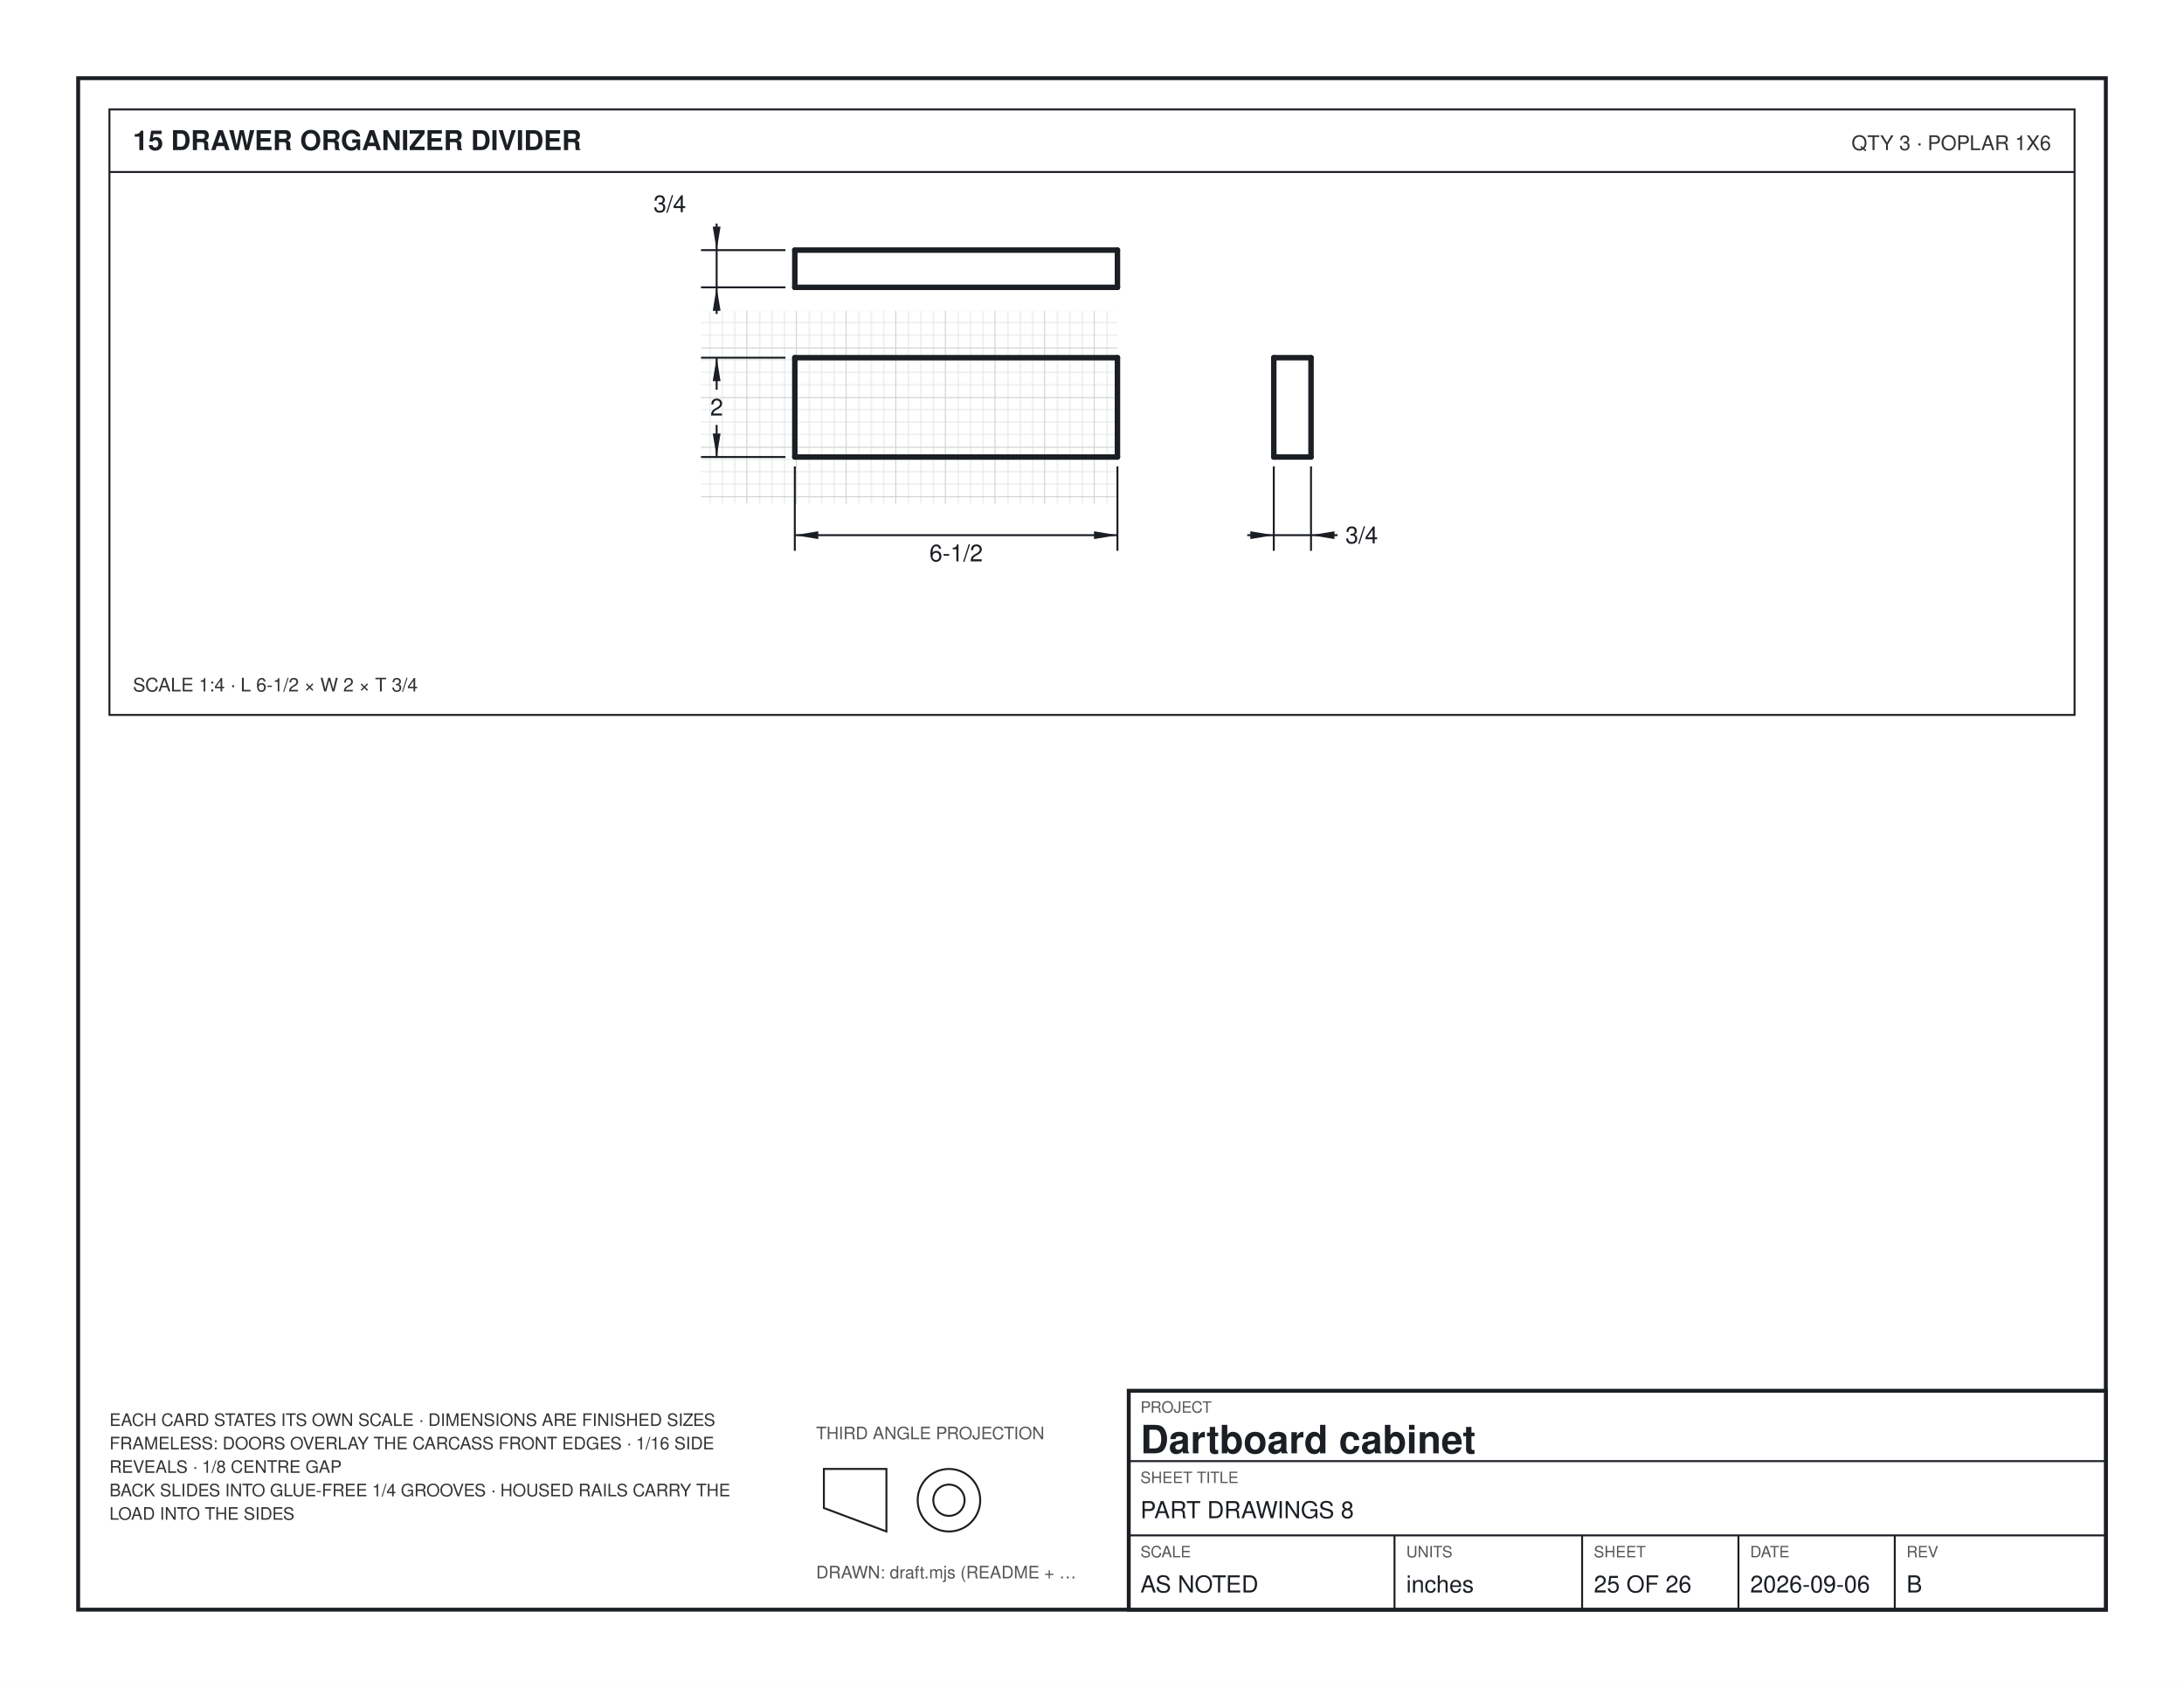
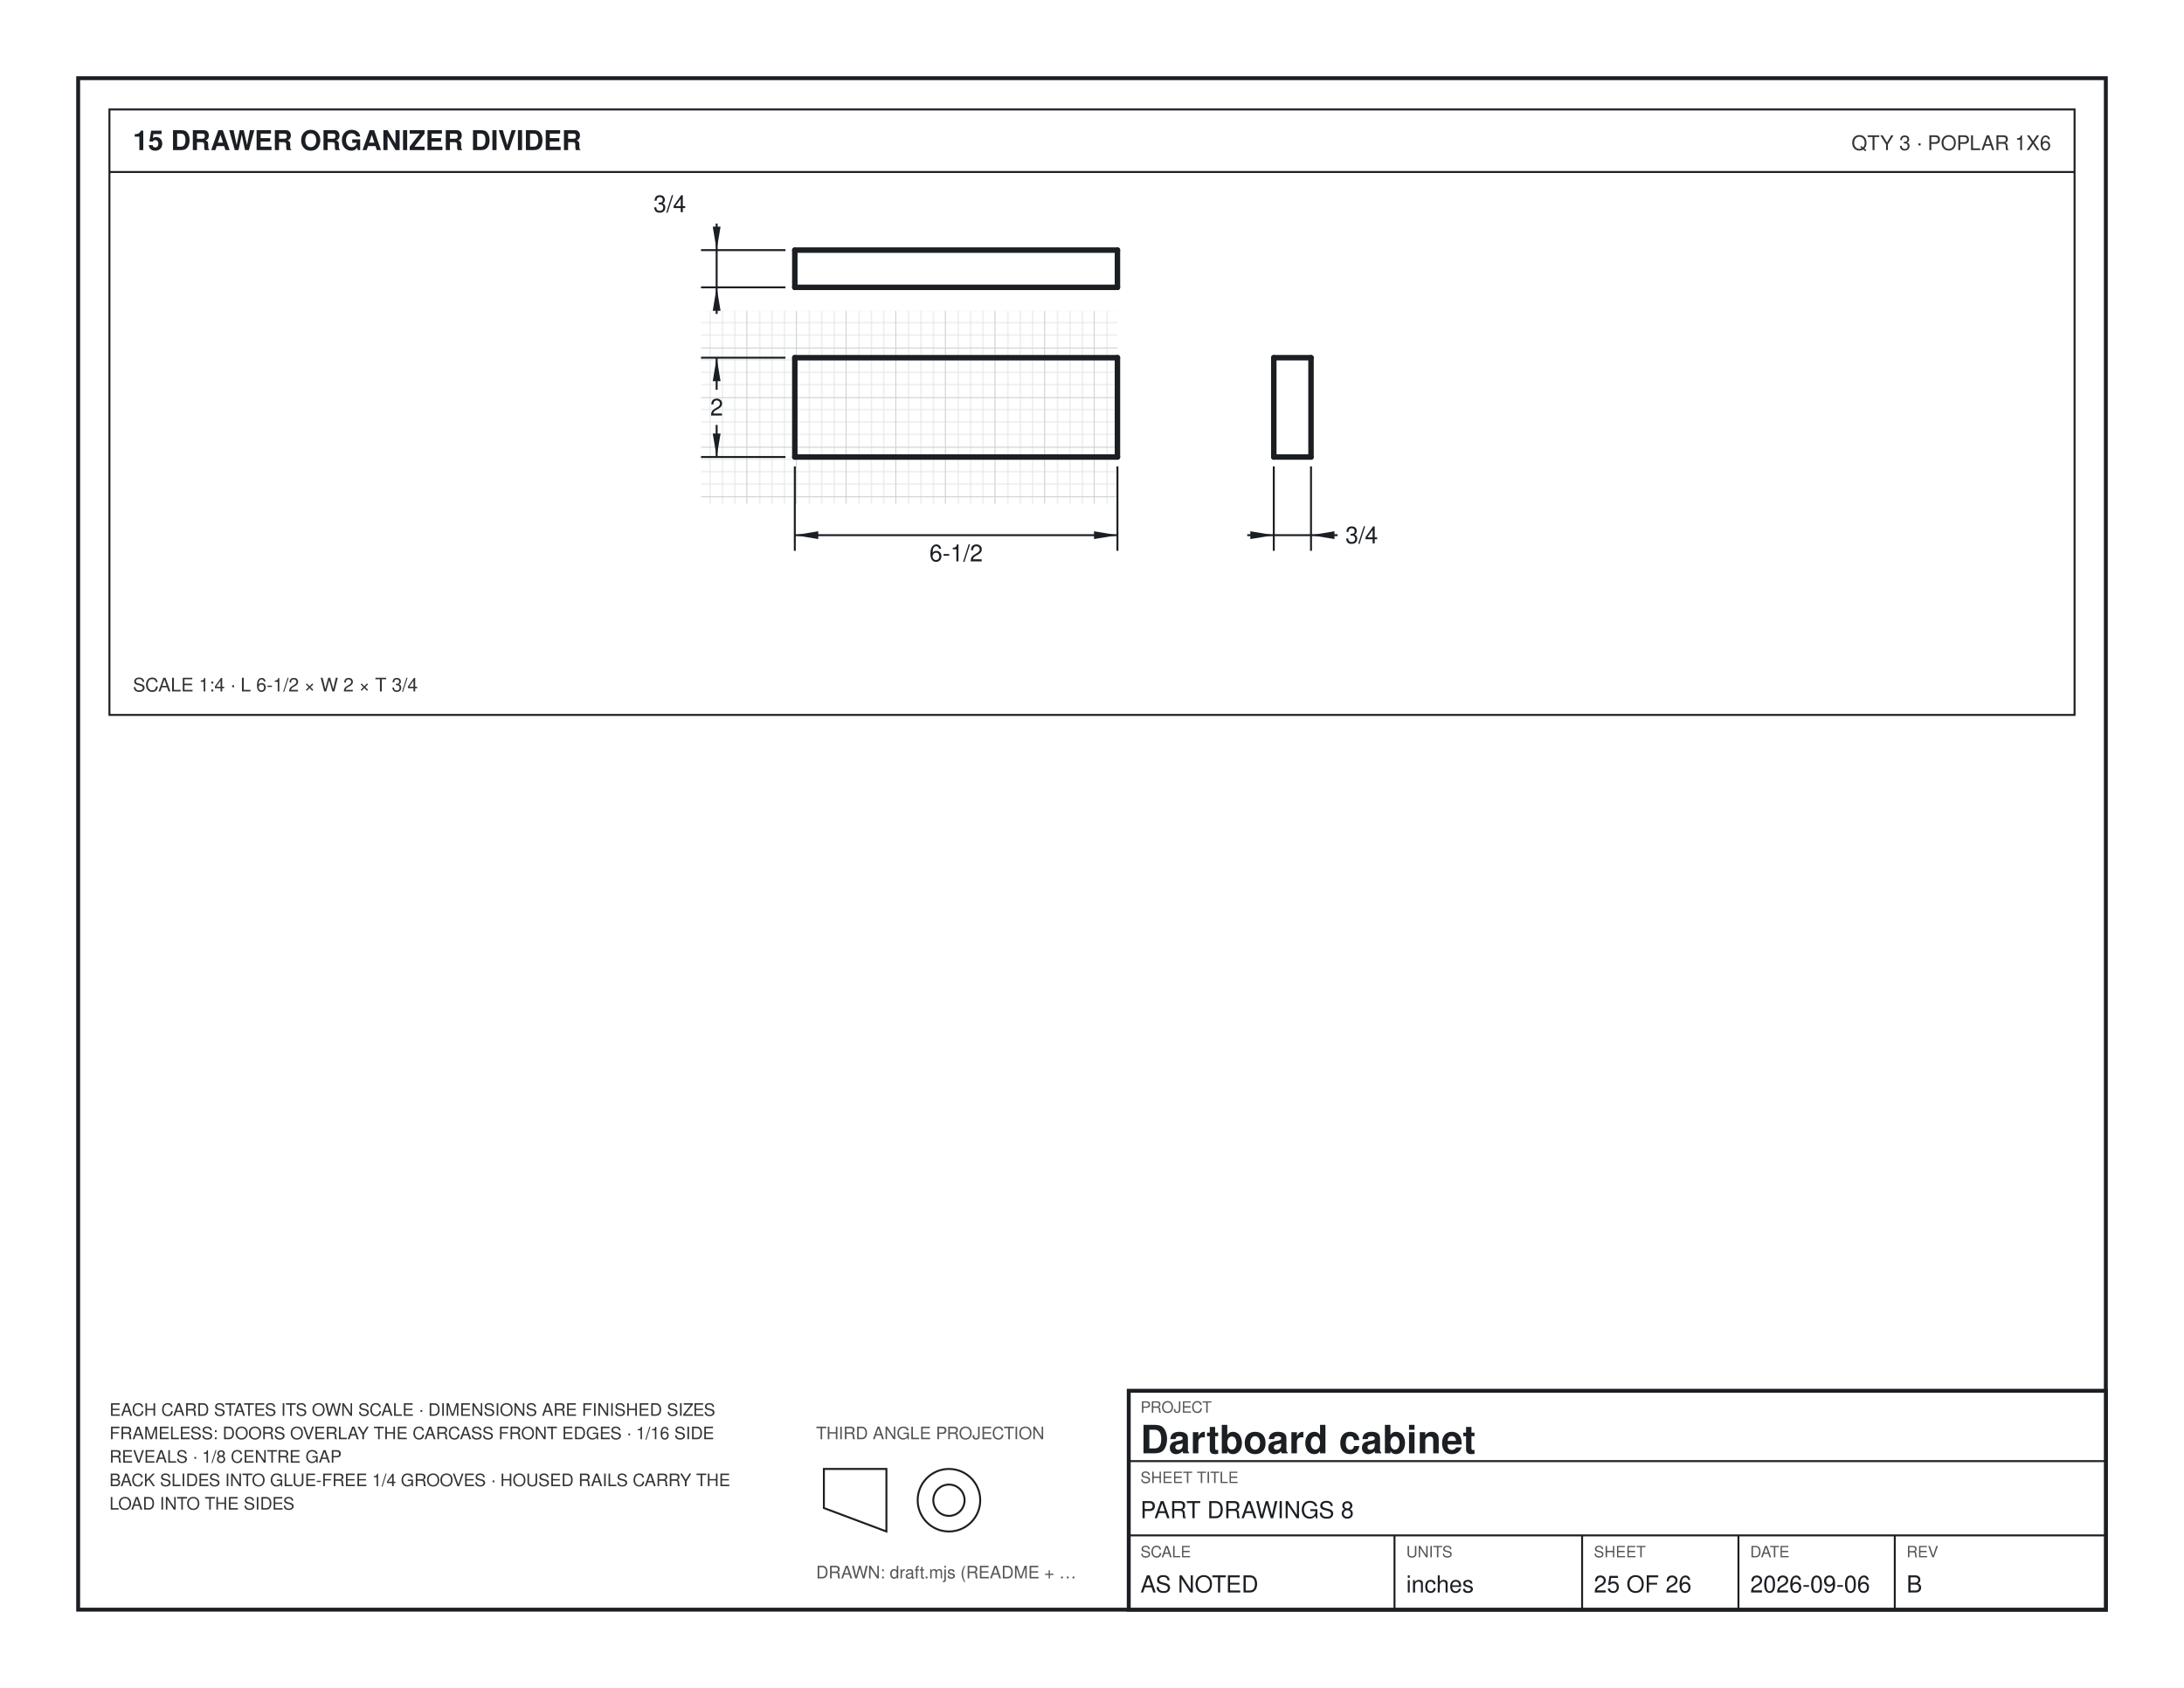
<svg xmlns="http://www.w3.org/2000/svg" width="279.4mm" height="215.9mm" viewBox="0 0 279.4 215.9" data-draft="1" data-sheet-mm="279.4 215.9" font-family="'Helvetica Neue', Helvetica, Arial, 'Liberation Sans', sans-serif">
  <defs>
    <pattern id="dartboard-cabinet-parts-8-front-grid" width="6.35" height="6.35" patternUnits="userSpaceOnUse">
      <line x1="1.588" y1="0" x2="1.588" y2="6.35" stroke="#e3e7e4" stroke-width="0.12" />
      <line x1="0" y1="1.588" x2="6.35" y2="1.588" stroke="#e3e7e4" stroke-width="0.12" />
      <line x1="3.175" y1="0" x2="3.175" y2="6.35" stroke="#e3e7e4" stroke-width="0.12" />
      <line x1="0" y1="3.175" x2="6.35" y2="3.175" stroke="#e3e7e4" stroke-width="0.12" />
      <line x1="4.762" y1="0" x2="4.762" y2="6.35" stroke="#e3e7e4" stroke-width="0.12" />
      <line x1="0" y1="4.762" x2="6.35" y2="4.762" stroke="#e3e7e4" stroke-width="0.12" />
      <path d="M0 0H6.35V6.35" fill="none" stroke="#c5ccc7" stroke-width="0.2" />
    </pattern>
  </defs>
  <rect x="0" y="0" width="279.4" height="215.9" fill="#fff" />
  <rect x="14" y="14" width="251.4" height="77.45" fill="none" stroke="#1b1f24" stroke-width="0.25" class="card" />
  <text x="17" y="19.2" font-size="3.5" font-family="'Helvetica Neue', Helvetica, Arial, 'Liberation Sans', sans-serif" fill="#1b1f24" font-weight="700">15  DRAWER ORGANIZER DIVIDER</text>
  <text x="262.4" y="19.2" font-size="2.6" font-family="'Helvetica Neue', Helvetica, Arial, 'Liberation Sans', sans-serif" fill="#333" text-anchor="end">QTY 3 · POPLAR 1X6</text>
  <line x1="14" y1="22" x2="265.4" y2="22" stroke="#1b1f24" stroke-width="0.25" />
  <g class="view" data-view="front" data-vid="86" data-kind="ortho" data-scale="6.35" data-origin="101.681 58.456">
    <rect x="95.681" y="39.756" width="53.275" height="24.7" fill="url(#dartboard-cabinet-parts-8-front-grid)" stroke="none" class="grid" transform="translate(-6 0)" />
    <line x1="101.681" y1="58.456" x2="142.956" y2="58.456" class="hid" stroke="#4a5058" stroke-width="0.35" stroke-dasharray="1.6 0.8" data-part="organizer-1" data-axis="x" data-len="6.5" />
    <line x1="101.681" y1="45.756" x2="142.956" y2="45.756" class="hid" stroke="#4a5058" stroke-width="0.35" stroke-dasharray="1.6 0.8" data-part="organizer-1" data-axis="x" data-len="6.5" />
    <line x1="101.681" y1="58.456" x2="101.681" y2="45.756" class="hid" stroke="#4a5058" stroke-width="0.35" stroke-dasharray="1.6 0.8" data-part="organizer-1" data-axis="z" data-len="2" />
    <line x1="142.956" y1="58.456" x2="142.956" y2="45.756" class="hid" stroke="#4a5058" stroke-width="0.35" stroke-dasharray="1.6 0.8" data-part="organizer-1" data-axis="z" data-len="2" />
    <line x1="101.681" y1="58.456" x2="142.956" y2="58.456" class="obj" stroke="#1b1f24" stroke-width="0.7" stroke-linecap="round" data-part="organizer-1" data-axis="x" data-len="6.5" />
    <line x1="101.681" y1="45.756" x2="142.956" y2="45.756" class="obj" stroke="#1b1f24" stroke-width="0.7" stroke-linecap="round" data-part="organizer-1" data-axis="x" data-len="6.5" />
    <line x1="101.681" y1="58.456" x2="101.681" y2="45.756" class="obj" stroke="#1b1f24" stroke-width="0.7" stroke-linecap="round" data-part="organizer-1" data-axis="z" data-len="2" />
    <line x1="142.956" y1="58.456" x2="142.956" y2="45.756" class="obj" stroke="#1b1f24" stroke-width="0.7" stroke-linecap="round" data-part="organizer-1" data-axis="z" data-len="2" />
    <rect x="101.681" y="45.756" width="41.275" height="12.7" class="extent" fill="none" stroke="none" data-part="organizer-1" data-size="6.5 2" />
  </g>
  <g class="view" data-view="top" data-vid="87" data-kind="ortho" data-scale="6.35" data-origin="101.681 31.994">
    <line x1="101.681" y1="31.994" x2="142.956" y2="31.994" class="hid" stroke="#4a5058" stroke-width="0.35" stroke-dasharray="1.6 0.8" data-part="organizer-1" data-axis="x" data-len="6.5" />
    <line x1="101.681" y1="36.756" x2="142.956" y2="36.756" class="hid" stroke="#4a5058" stroke-width="0.35" stroke-dasharray="1.6 0.8" data-part="organizer-1" data-axis="x" data-len="6.5" />
    <line x1="101.681" y1="31.994" x2="101.681" y2="36.756" class="hid" stroke="#4a5058" stroke-width="0.35" stroke-dasharray="1.6 0.8" data-part="organizer-1" data-axis="y" data-len="0.75" />
    <line x1="142.956" y1="31.994" x2="142.956" y2="36.756" class="hid" stroke="#4a5058" stroke-width="0.35" stroke-dasharray="1.6 0.8" data-part="organizer-1" data-axis="y" data-len="0.75" />
    <line x1="101.681" y1="31.994" x2="142.956" y2="31.994" class="obj" stroke="#1b1f24" stroke-width="0.7" stroke-linecap="round" data-part="organizer-1" data-axis="x" data-len="6.5" />
    <line x1="101.681" y1="36.756" x2="142.956" y2="36.756" class="obj" stroke="#1b1f24" stroke-width="0.7" stroke-linecap="round" data-part="organizer-1" data-axis="x" data-len="6.5" />
    <line x1="101.681" y1="31.994" x2="101.681" y2="36.756" class="obj" stroke="#1b1f24" stroke-width="0.7" stroke-linecap="round" data-part="organizer-1" data-axis="y" data-len="0.75" />
    <line x1="142.956" y1="31.994" x2="142.956" y2="36.756" class="obj" stroke="#1b1f24" stroke-width="0.7" stroke-linecap="round" data-part="organizer-1" data-axis="y" data-len="0.75" />
    <rect x="101.681" y="31.994" width="41.275" height="4.762" class="extent" fill="none" stroke="none" data-part="organizer-1" data-size="6.5 0.75" />
  </g>
  <g class="view" data-view="right" data-vid="88" data-kind="ortho" data-scale="6.35" data-origin="167.719 58.456">
    <line x1="167.719" y1="58.456" x2="162.956" y2="58.456" class="hid" stroke="#4a5058" stroke-width="0.35" stroke-dasharray="1.6 0.8" data-part="organizer-1" data-axis="y" data-len="0.75" />
    <line x1="167.719" y1="45.756" x2="162.956" y2="45.756" class="hid" stroke="#4a5058" stroke-width="0.35" stroke-dasharray="1.6 0.8" data-part="organizer-1" data-axis="y" data-len="0.75" />
    <line x1="167.719" y1="58.456" x2="167.719" y2="45.756" class="hid" stroke="#4a5058" stroke-width="0.35" stroke-dasharray="1.6 0.8" data-part="organizer-1" data-axis="z" data-len="2" />
    <line x1="162.956" y1="58.456" x2="162.956" y2="45.756" class="hid" stroke="#4a5058" stroke-width="0.35" stroke-dasharray="1.6 0.8" data-part="organizer-1" data-axis="z" data-len="2" />
    <line x1="167.719" y1="58.456" x2="162.956" y2="58.456" class="obj" stroke="#1b1f24" stroke-width="0.7" stroke-linecap="round" data-part="organizer-1" data-axis="y" data-len="0.75" />
    <line x1="167.719" y1="45.756" x2="162.956" y2="45.756" class="obj" stroke="#1b1f24" stroke-width="0.7" stroke-linecap="round" data-part="organizer-1" data-axis="y" data-len="0.75" />
    <line x1="167.719" y1="58.456" x2="167.719" y2="45.756" class="obj" stroke="#1b1f24" stroke-width="0.7" stroke-linecap="round" data-part="organizer-1" data-axis="z" data-len="2" />
    <line x1="162.956" y1="58.456" x2="162.956" y2="45.756" class="obj" stroke="#1b1f24" stroke-width="0.7" stroke-linecap="round" data-part="organizer-1" data-axis="z" data-len="2" />
    <rect x="162.956" y="45.756" width="4.762" height="12.7" class="extent" fill="none" stroke="none" data-part="organizer-1" data-size="0.75 2" />
  </g>
  <g class="dim" data-view="front" data-vid="86" data-axis="x" data-row="1" data-side="bottom" data-from="0" data-to="6.5" data-value="6.5" data-overall="1" data-chain="101.681 142.956">
    <line x1="101.681" y1="59.656" x2="101.681" y2="70.456" class="ext" stroke="#1b1f24" stroke-width="0.25" />
    <line x1="142.956" y1="59.656" x2="142.956" y2="70.456" class="ext" stroke="#1b1f24" stroke-width="0.25" />
    <line x1="101.681" y1="68.456" x2="142.956" y2="68.456" class="dim-line" stroke="#1b1f24" stroke-width="0.25" />
    <polygon points="101.681,68.456 104.681,68.956 104.681,67.956" class="arrow" fill="#1b1f24" stroke="none" />
    <polygon points="142.956,68.456 139.956,67.956 139.956,68.956" class="arrow" fill="#1b1f24" stroke="none" />
    <text x="122.319" y="71.806" font-size="3" font-family="'Helvetica Neue', Helvetica, Arial, 'Liberation Sans', sans-serif" fill="#1b1f24" text-anchor="middle">6-1/2</text>
  </g>
  <g class="dim" data-view="front" data-vid="86" data-axis="z" data-row="1" data-side="left" data-from="0" data-to="2" data-value="2" data-overall="1" data-chain="45.756 58.456">
    <line x1="100.481" y1="58.456" x2="89.681" y2="58.456" class="ext" stroke="#1b1f24" stroke-width="0.25" />
    <line x1="100.481" y1="45.756" x2="89.681" y2="45.756" class="ext" stroke="#1b1f24" stroke-width="0.25" />
    <line x1="91.681" y1="58.456" x2="91.681" y2="54.356" class="dim-line" stroke="#1b1f24" stroke-width="0.25" />
    <line x1="91.681" y1="49.856" x2="91.681" y2="45.756" class="dim-line" stroke="#1b1f24" stroke-width="0.25" />
    <polygon points="91.681,58.456 92.181,55.456 91.181,55.456" class="arrow" fill="#1b1f24" stroke="none" />
    <polygon points="91.681,45.756 91.181,48.756 92.181,48.756" class="arrow" fill="#1b1f24" stroke="none" />
    <text x="91.681" y="53.156" font-size="3" font-family="'Helvetica Neue', Helvetica, Arial, 'Liberation Sans', sans-serif" fill="#1b1f24" text-anchor="middle">2</text>
  </g>
  <g class="dim" data-view="top" data-vid="87" data-axis="y" data-row="1" data-side="left" data-from="0" data-to="0.75" data-value="0.75" data-overall="1" data-chain="31.994 36.756">
    <line x1="100.481" y1="31.994" x2="89.681" y2="31.994" class="ext" stroke="#1b1f24" stroke-width="0.25" />
    <line x1="100.481" y1="36.756" x2="89.681" y2="36.756" class="ext" stroke="#1b1f24" stroke-width="0.25" />
    <line x1="91.681" y1="28.594" x2="91.681" y2="40.156" class="dim-line" stroke="#1b1f24" stroke-width="0.25" />
    <polygon points="91.681,31.994 92.181,28.994 91.181,28.994" class="arrow" fill="#1b1f24" stroke="none" />
    <polygon points="91.681,36.756 91.181,39.756 92.181,39.756" class="arrow" fill="#1b1f24" stroke="none" />
    <text x="85.681" y="27.144" font-size="3" font-family="'Helvetica Neue', Helvetica, Arial, 'Liberation Sans', sans-serif" fill="#1b1f24" text-anchor="middle">3/4</text>
  </g>
  <g class="dim" data-view="right" data-vid="88" data-axis="y" data-row="1" data-side="bottom" data-from="0" data-to="0.75" data-value="0.75" data-overall="1" data-chain="162.956 167.719">
    <line x1="167.719" y1="59.656" x2="167.719" y2="70.456" class="ext" stroke="#1b1f24" stroke-width="0.25" />
    <line x1="162.956" y1="59.656" x2="162.956" y2="70.456" class="ext" stroke="#1b1f24" stroke-width="0.25" />
    <line x1="171.119" y1="68.456" x2="159.556" y2="68.456" class="dim-line" stroke="#1b1f24" stroke-width="0.25" />
    <polygon points="167.719,68.456 170.719,68.956 170.719,67.956" class="arrow" fill="#1b1f24" stroke="none" />
    <polygon points="162.956,68.456 159.956,67.956 159.956,68.956" class="arrow" fill="#1b1f24" stroke="none" />
    <text x="172.119" y="69.506" font-size="3" font-family="'Helvetica Neue', Helvetica, Arial, 'Liberation Sans', sans-serif" fill="#1b1f24" text-anchor="start">3/4</text>
  </g>
  <text x="17" y="88.45" font-size="2.4" font-family="'Helvetica Neue', Helvetica, Arial, 'Liberation Sans', sans-serif" fill="#333">SCALE 1:4 · L 6-1/2 × W 2 × T 3/4</text>
  <rect x="10" y="10" width="259.4" height="195.9" fill="none" stroke="#1b1f24" stroke-width="0.5" class="border" />
  <g class="title-block">
    <rect x="144.4" y="177.9" width="125" height="28" fill="#fff" stroke="#1b1f24" stroke-width="0.5" />
    <line x1="144.4" y1="186.9" x2="269.4" y2="186.9" stroke="#1b1f24" stroke-width="0.25" />
    <line x1="144.4" y1="196.4" x2="269.4" y2="196.4" stroke="#1b1f24" stroke-width="0.25" />
    <text x="145.9" y="180.7" font-size="2" font-family="'Helvetica Neue', Helvetica, Arial, 'Liberation Sans', sans-serif" fill="#555">PROJECT</text>
    <text x="145.9" y="185.9" font-size="5" font-family="'Helvetica Neue', Helvetica, Arial, 'Liberation Sans', sans-serif" fill="#1b1f24" font-weight="700">Dartboard cabinet</text>
    <text x="145.9" y="189.7" font-size="2" font-family="'Helvetica Neue', Helvetica, Arial, 'Liberation Sans', sans-serif" fill="#555">SHEET TITLE</text>
    <text x="145.9" y="194.2" font-size="3" font-family="'Helvetica Neue', Helvetica, Arial, 'Liberation Sans', sans-serif" fill="#1b1f24" font-weight="500">PART DRAWINGS 8</text>
    <line x1="178.4" y1="196.4" x2="178.4" y2="205.9" stroke="#1b1f24" stroke-width="0.25" />
    <line x1="202.4" y1="196.4" x2="202.4" y2="205.9" stroke="#1b1f24" stroke-width="0.25" />
    <line x1="222.4" y1="196.4" x2="222.4" y2="205.9" stroke="#1b1f24" stroke-width="0.25" />
    <line x1="242.4" y1="196.4" x2="242.4" y2="205.9" stroke="#1b1f24" stroke-width="0.25" />
    <text x="145.9" y="199.2" font-size="2" font-family="'Helvetica Neue', Helvetica, Arial, 'Liberation Sans', sans-serif" fill="#555">SCALE</text>
    <text x="145.9" y="203.7" font-size="3" font-family="'Helvetica Neue', Helvetica, Arial, 'Liberation Sans', sans-serif" fill="#1b1f24" font-weight="500">AS NOTED</text>
    <text x="179.9" y="199.2" font-size="2" font-family="'Helvetica Neue', Helvetica, Arial, 'Liberation Sans', sans-serif" fill="#555">UNITS</text>
    <text x="179.9" y="203.7" font-size="3" font-family="'Helvetica Neue', Helvetica, Arial, 'Liberation Sans', sans-serif" fill="#1b1f24" font-weight="500">inches</text>
    <text x="203.9" y="199.2" font-size="2" font-family="'Helvetica Neue', Helvetica, Arial, 'Liberation Sans', sans-serif" fill="#555">SHEET</text>
    <text x="203.9" y="203.7" font-size="3" font-family="'Helvetica Neue', Helvetica, Arial, 'Liberation Sans', sans-serif" fill="#1b1f24" font-weight="500">25 OF 26</text>
    <text x="223.9" y="199.2" font-size="2" font-family="'Helvetica Neue', Helvetica, Arial, 'Liberation Sans', sans-serif" fill="#555">DATE</text>
    <text x="223.9" y="203.7" font-size="3" font-family="'Helvetica Neue', Helvetica, Arial, 'Liberation Sans', sans-serif" fill="#1b1f24" font-weight="500">2026-09-06</text>
    <text x="243.9" y="199.2" font-size="2" font-family="'Helvetica Neue', Helvetica, Arial, 'Liberation Sans', sans-serif" fill="#555">REV</text>
    <text x="243.9" y="203.7" font-size="3" font-family="'Helvetica Neue', Helvetica, Arial, 'Liberation Sans', sans-serif" fill="#1b1f24" font-weight="500">B</text>
  </g>
  <g class="projection-symbol">
    <text x="104.4" y="184.1" font-size="2.2" font-family="'Helvetica Neue', Helvetica, Arial, 'Liberation Sans', sans-serif" fill="#555">THIRD ANGLE PROJECTION</text>
    <polygon points="105.4,187.9 113.4,187.9 113.4,195.9 105.4,192.9" fill="none" stroke="#1b1f24" stroke-width="0.25" />
    <circle cx="121.4" cy="191.9" r="4" fill="none" stroke="#1b1f24" stroke-width="0.25" />
    <circle cx="121.4" cy="191.9" r="2" fill="none" stroke="#1b1f24" stroke-width="0.25" />
    <text x="104.4" y="201.9" font-size="2.2" font-family="'Helvetica Neue', Helvetica, Arial, 'Liberation Sans', sans-serif" fill="#555">DRAWN: draft.mjs (README + …</text>
  </g>
-   <text x="14" y="182.4" font-size="2.2" font-family="'Helvetica Neue', Helvetica, Arial, 'Liberation Sans', sans-serif" fill="#333">EACH CARD STATES ITS OWN SCALE · DIMENSIONS ARE FINISHED SIZES</text>
-   <text x="14" y="185.4" font-size="2.2" font-family="'Helvetica Neue', Helvetica, Arial, 'Liberation Sans', sans-serif" fill="#333">FRAMELESS: DOORS OVERLAY THE CARCASS FRONT EDGES · 1/16 SIDE</text>
-   <text x="14" y="188.4" font-size="2.2" font-family="'Helvetica Neue', Helvetica, Arial, 'Liberation Sans', sans-serif" fill="#333">REVEALS · 1/8 CENTRE GAP</text>
-   <text x="14" y="191.4" font-size="2.2" font-family="'Helvetica Neue', Helvetica, Arial, 'Liberation Sans', sans-serif" fill="#333">BACK SLIDES INTO GLUE-FREE 1/4 GROOVES · HOUSED RAILS CARRY THE</text>
-   <text x="14" y="194.4" font-size="2.2" font-family="'Helvetica Neue', Helvetica, Arial, 'Liberation Sans', sans-serif" fill="#333">LOAD INTO THE SIDES</text>
+   <g class="notes" data-block="14 178.9 98.4 195.4">
+     <text x="14" y="181.1" font-size="2.2" font-family="'Helvetica Neue', Helvetica, Arial, 'Liberation Sans', sans-serif" fill="#333">EACH CARD STATES ITS OWN SCALE · DIMENSIONS ARE FINISHED SIZES</text>
+     <text x="14" y="184.1" font-size="2.2" font-family="'Helvetica Neue', Helvetica, Arial, 'Liberation Sans', sans-serif" fill="#333">FRAMELESS: DOORS OVERLAY THE CARCASS FRONT EDGES · 1/16 SIDE</text>
+     <text x="14" y="187.1" font-size="2.2" font-family="'Helvetica Neue', Helvetica, Arial, 'Liberation Sans', sans-serif" fill="#333">REVEALS · 1/8 CENTRE GAP</text>
+     <text x="14" y="190.1" font-size="2.2" font-family="'Helvetica Neue', Helvetica, Arial, 'Liberation Sans', sans-serif" fill="#333">BACK SLIDES INTO GLUE-FREE 1/4 GROOVES · HOUSED RAILS CARRY THE</text>
+     <text x="14" y="193.1" font-size="2.2" font-family="'Helvetica Neue', Helvetica, Arial, 'Liberation Sans', sans-serif" fill="#333">LOAD INTO THE SIDES</text>
+   </g>
</svg>
